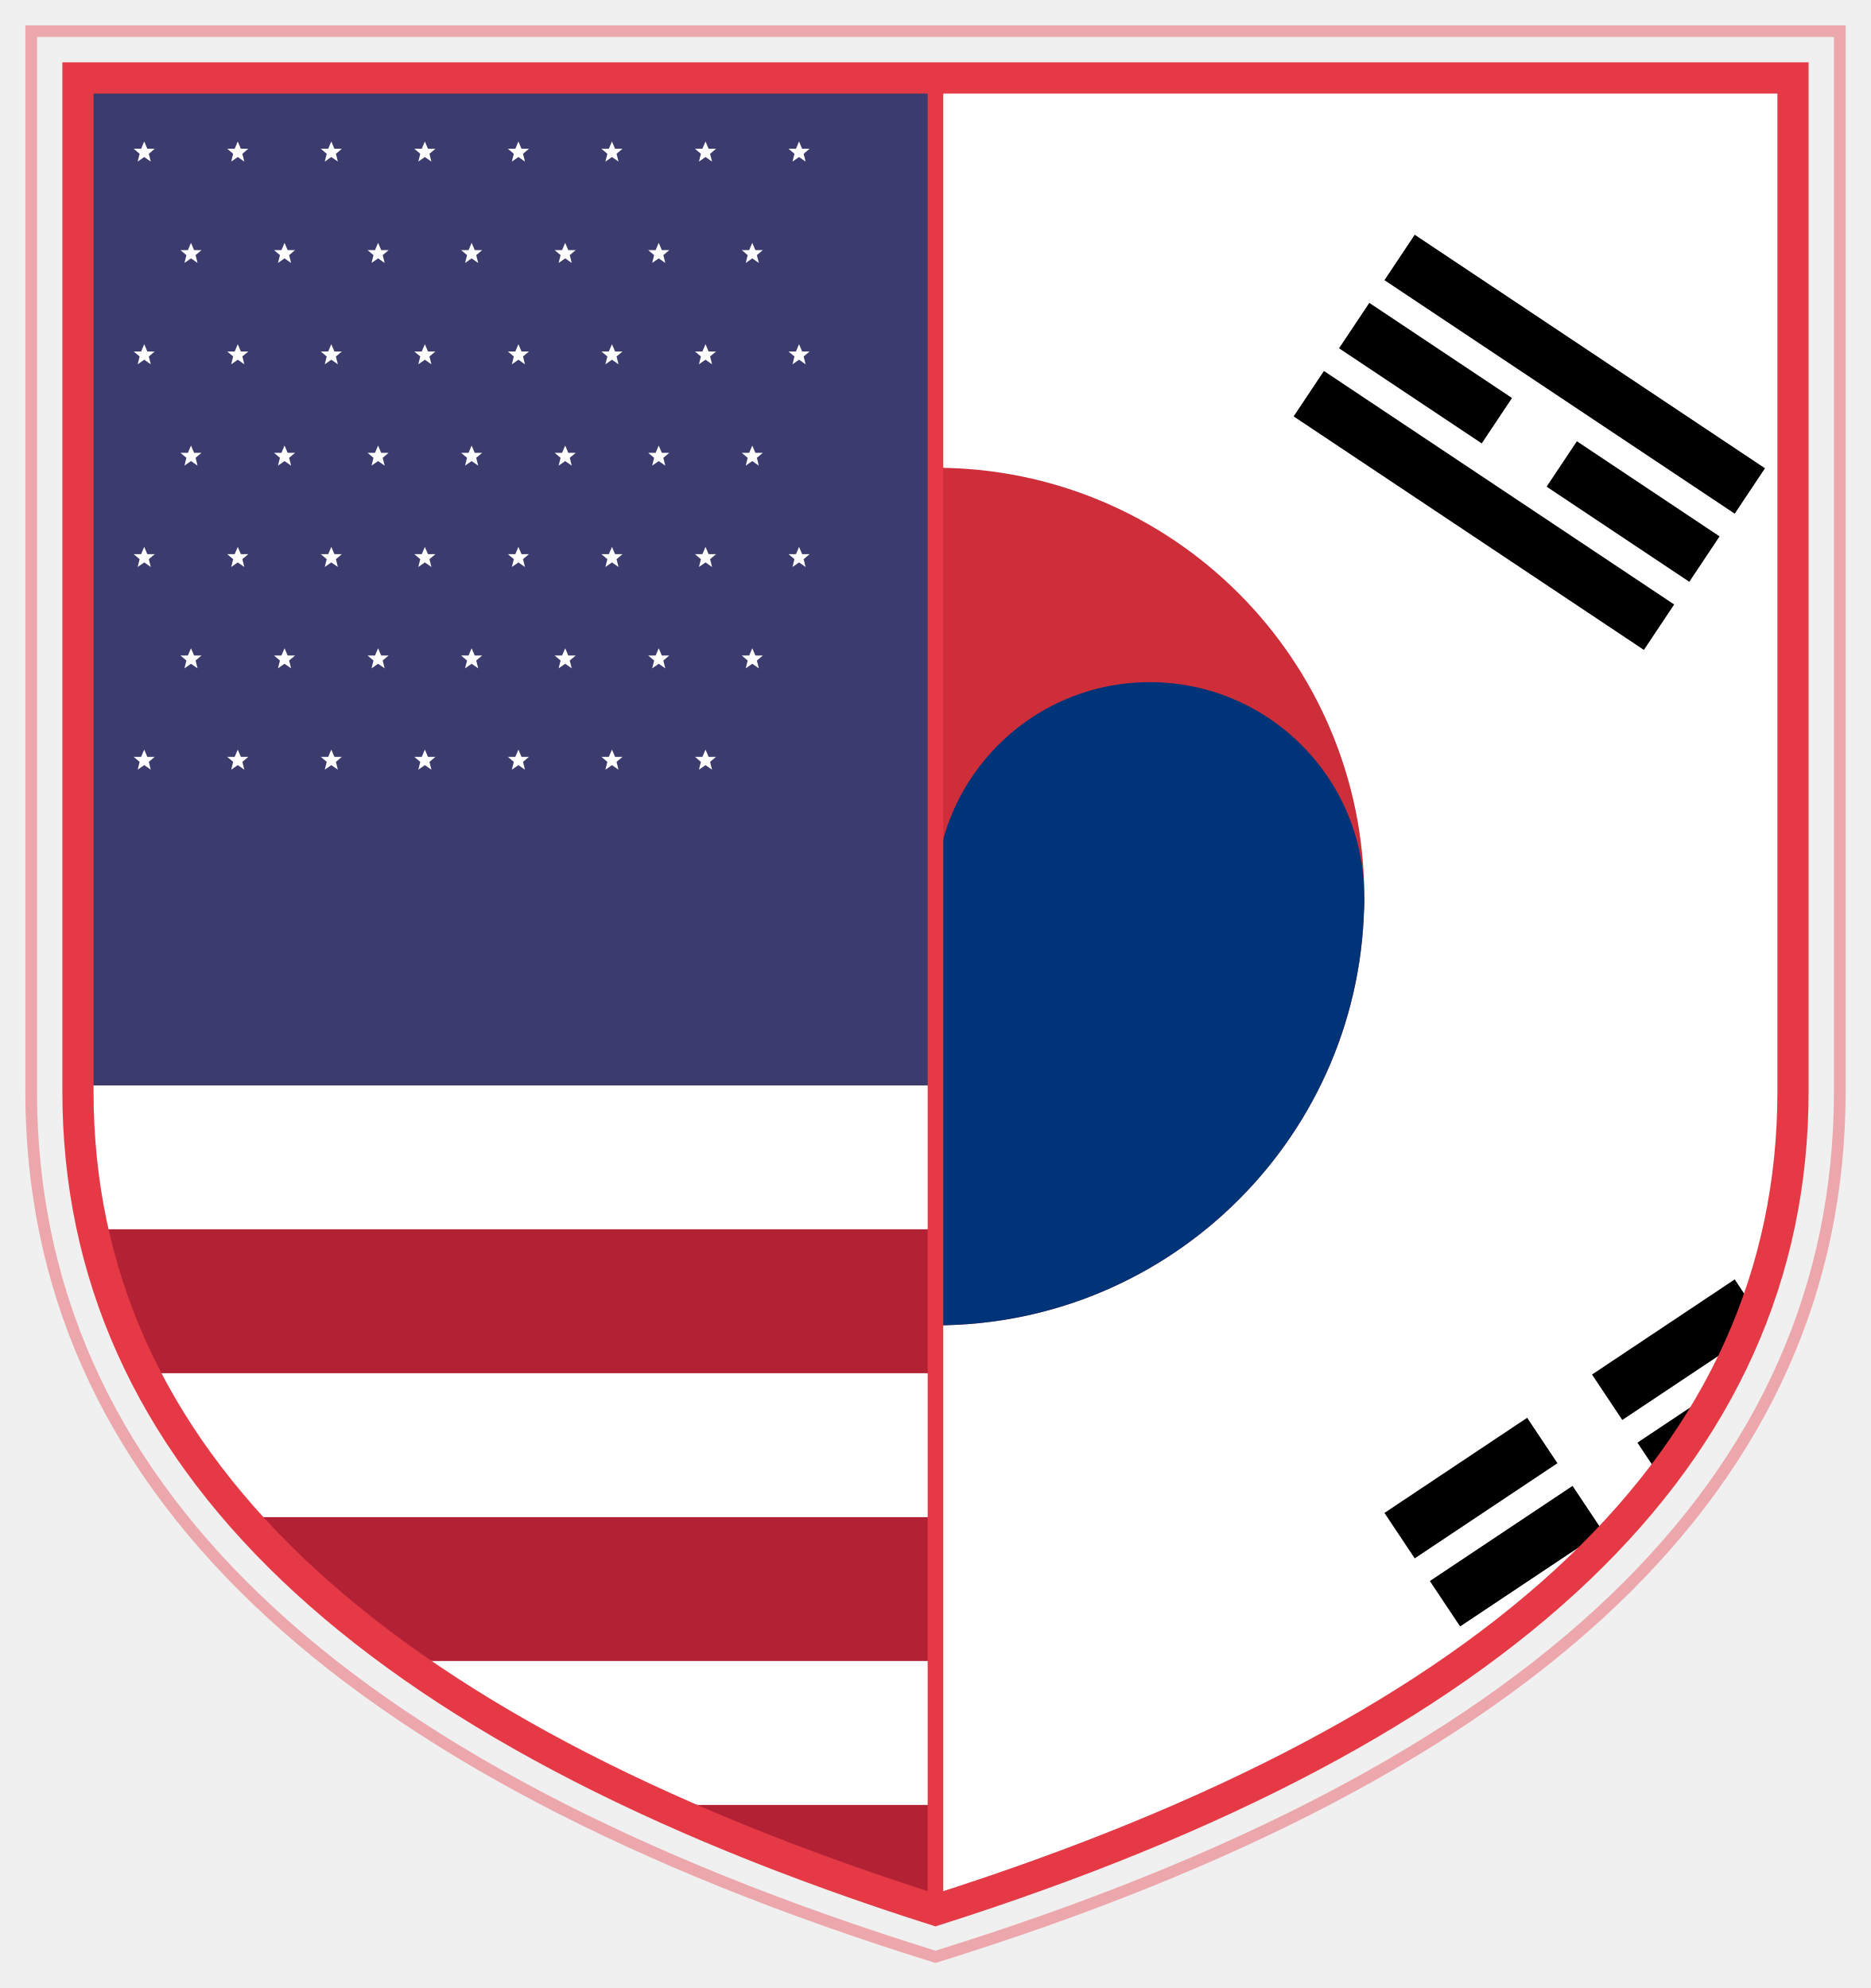
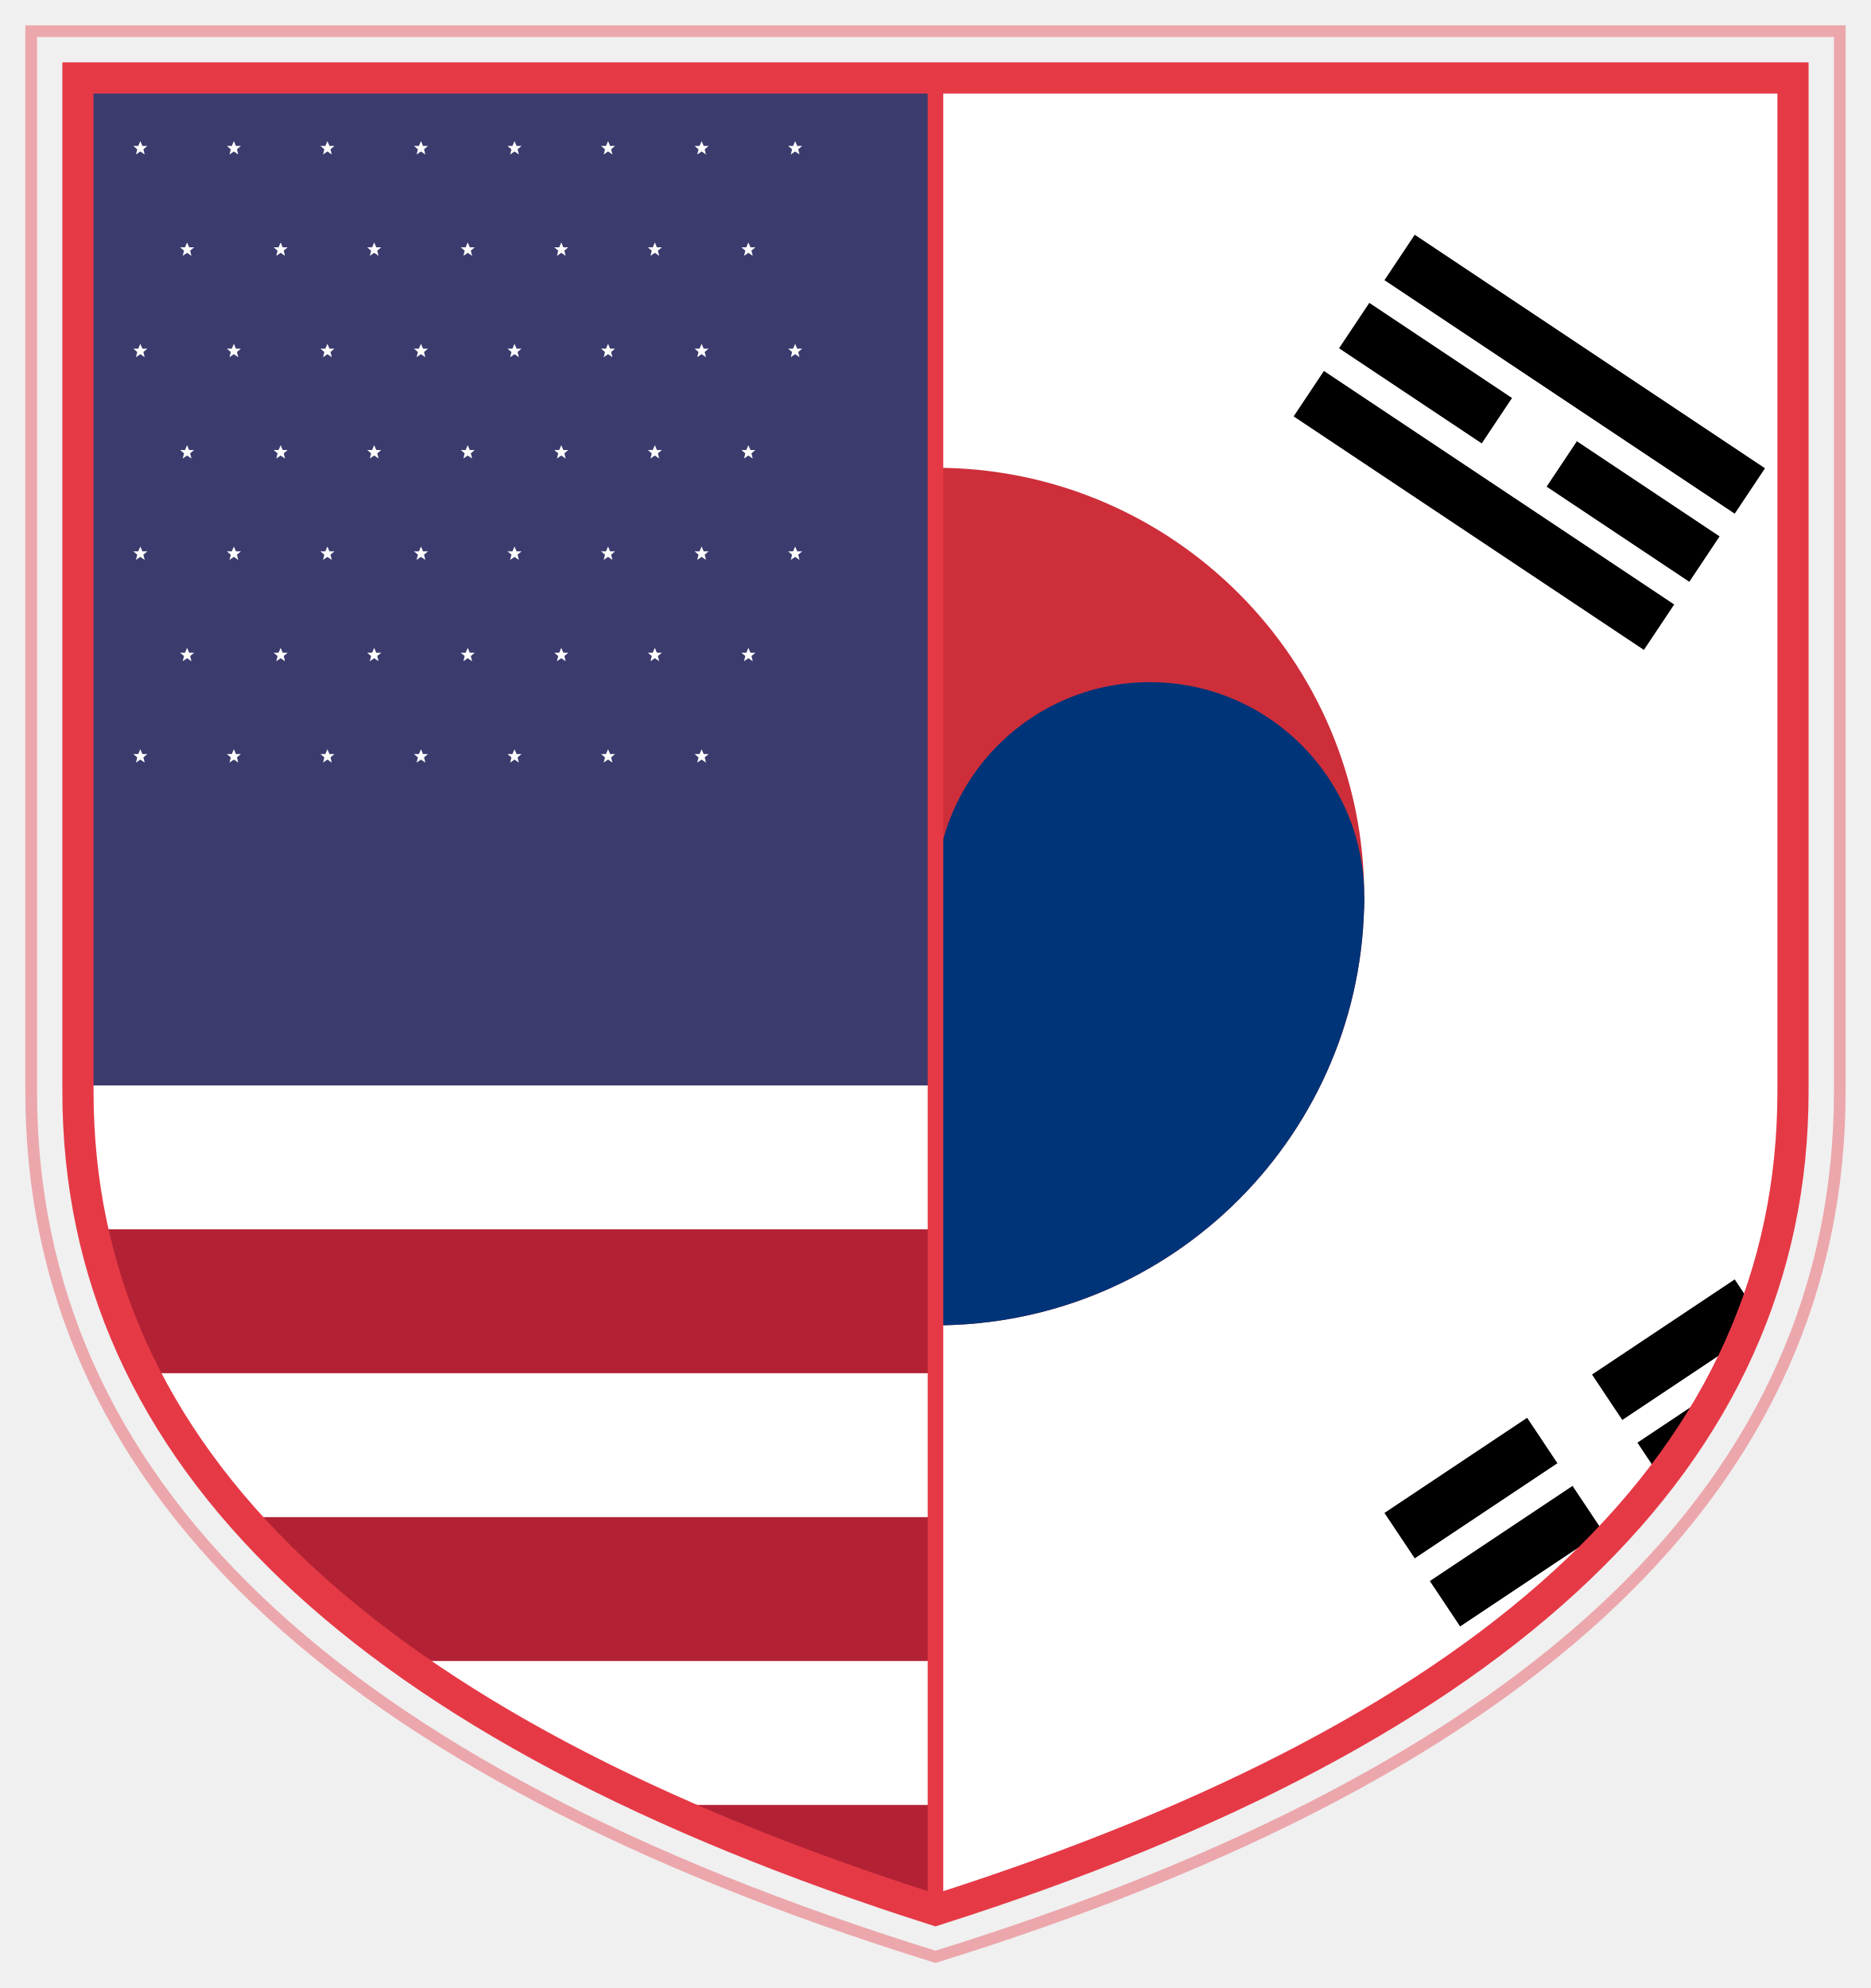
<svg xmlns="http://www.w3.org/2000/svg" viewBox="80 120 240 255">
  <defs>
    <symbol id="star5tr" viewBox="-10 -10 20 20" overflow="visible">
      <polygon points="0,-9 2.65,-2.78 9,-2.78 3.93,1.5 5.6,8.18 0,4.27 -5.6,8.18 -3.93,1.5 -9,-2.78 -2.65,-2.78" fill="#FFFFFF" />
    </symbol>
    <clipPath id="shieldClipTr">
      <path d="M 90,130 L 310,130 L 310,260 Q 310,330 200,365 Q 90,330 90,260 Z" />
    </clipPath>
    <clipPath id="rightHalfClipTr">
      <rect x="200" y="130" width="110" height="240" />
    </clipPath>
  </defs>
  <path d="M 84,124 L 316,124 L 316,260 Q 316,335 200,371 Q 84,335 84,260 Z" fill="none" stroke="#E63946" stroke-width="1.5" opacity="0.4" />
  <g clip-path="url(#shieldClipTr)">
    <rect x="90" y="130" width="110" height="240" fill="#FFFFFF" />
    <rect x="90" y="130" width="110" height="18.46" fill="#B22234" />
    <rect x="90" y="166.92" width="110" height="18.46" fill="#B22234" />
    <rect x="90" y="203.84" width="110" height="18.46" fill="#B22234" />
    <rect x="90" y="240.76" width="110" height="18.46" fill="#B22234" />
    <rect x="90" y="277.68" width="110" height="18.46" fill="#B22234" />
    <rect x="90" y="314.6" width="110" height="18.46" fill="#B22234" />
    <rect x="90" y="351.52" width="110" height="18.46" fill="#B22234" />
    <rect x="90" y="130" width="110" height="129.22" fill="#3C3B6E" />
-     <use href="#star5tr" x="97" y="138" width="3" height="3" />
-     <use href="#star5tr" x="109" y="138" width="3" height="3" />
-     <use href="#star5tr" x="121" y="138" width="3" height="3" />
-     <use href="#star5tr" x="133" y="138" width="3" height="3" />
-     <use href="#star5tr" x="145" y="138" width="3" height="3" />
-     <use href="#star5tr" x="157" y="138" width="3" height="3" />
-     <use href="#star5tr" x="169" y="138" width="3" height="3" />
-     <use href="#star5tr" x="181" y="138" width="3" height="3" />
-     <use href="#star5tr" x="103" y="151" width="3" height="3" />
-     <use href="#star5tr" x="115" y="151" width="3" height="3" />
-     <use href="#star5tr" x="127" y="151" width="3" height="3" />
-     <use href="#star5tr" x="139" y="151" width="3" height="3" />
-     <use href="#star5tr" x="151" y="151" width="3" height="3" />
-     <use href="#star5tr" x="163" y="151" width="3" height="3" />
-     <use href="#star5tr" x="175" y="151" width="3" height="3" />
-     <use href="#star5tr" x="97" y="164" width="3" height="3" />
-     <use href="#star5tr" x="109" y="164" width="3" height="3" />
-     <use href="#star5tr" x="121" y="164" width="3" height="3" />
-     <use href="#star5tr" x="133" y="164" width="3" height="3" />
-     <use href="#star5tr" x="145" y="164" width="3" height="3" />
-     <use href="#star5tr" x="157" y="164" width="3" height="3" />
-     <use href="#star5tr" x="169" y="164" width="3" height="3" />
-     <use href="#star5tr" x="181" y="164" width="3" height="3" />
-     <use href="#star5tr" x="103" y="177" width="3" height="3" />
-     <use href="#star5tr" x="115" y="177" width="3" height="3" />
-     <use href="#star5tr" x="127" y="177" width="3" height="3" />
-     <use href="#star5tr" x="139" y="177" width="3" height="3" />
-     <use href="#star5tr" x="151" y="177" width="3" height="3" />
-     <use href="#star5tr" x="163" y="177" width="3" height="3" />
-     <use href="#star5tr" x="175" y="177" width="3" height="3" />
-     <use href="#star5tr" x="97" y="190" width="3" height="3" />
-     <use href="#star5tr" x="109" y="190" width="3" height="3" />
-     <use href="#star5tr" x="121" y="190" width="3" height="3" />
-     <use href="#star5tr" x="133" y="190" width="3" height="3" />
-     <use href="#star5tr" x="145" y="190" width="3" height="3" />
-     <use href="#star5tr" x="157" y="190" width="3" height="3" />
-     <use href="#star5tr" x="169" y="190" width="3" height="3" />
-     <use href="#star5tr" x="181" y="190" width="3" height="3" />
-     <use href="#star5tr" x="103" y="203" width="3" height="3" />
-     <use href="#star5tr" x="115" y="203" width="3" height="3" />
-     <use href="#star5tr" x="127" y="203" width="3" height="3" />
-     <use href="#star5tr" x="139" y="203" width="3" height="3" />
-     <use href="#star5tr" x="151" y="203" width="3" height="3" />
-     <use href="#star5tr" x="163" y="203" width="3" height="3" />
-     <use href="#star5tr" x="175" y="203" width="3" height="3" />
-     <use href="#star5tr" x="97" y="216" width="3" height="3" />
-     <use href="#star5tr" x="109" y="216" width="3" height="3" />
-     <use href="#star5tr" x="121" y="216" width="3" height="3" />
-     <use href="#star5tr" x="133" y="216" width="3" height="3" />
-     <use href="#star5tr" x="145" y="216" width="3" height="3" />
-     <use href="#star5tr" x="157" y="216" width="3" height="3" />
-     <use href="#star5tr" x="169" y="216" width="3" height="3" />
+     <use href="#star5tr" x="97" y="138" width="2" height="2" />
+     <use href="#star5tr" x="109" y="138" width="2" height="2" />
+     <use href="#star5tr" x="121" y="138" width="2" height="2" />
+     <use href="#star5tr" x="133" y="138" width="2" height="2" />
+     <use href="#star5tr" x="145" y="138" width="2" height="2" />
+     <use href="#star5tr" x="157" y="138" width="2" height="2" />
+     <use href="#star5tr" x="169" y="138" width="2" height="2" />
+     <use href="#star5tr" x="181" y="138" width="2" height="2" />
+     <use href="#star5tr" x="103" y="151" width="2" height="2" />
+     <use href="#star5tr" x="115" y="151" width="2" height="2" />
+     <use href="#star5tr" x="127" y="151" width="2" height="2" />
+     <use href="#star5tr" x="139" y="151" width="2" height="2" />
+     <use href="#star5tr" x="151" y="151" width="2" height="2" />
+     <use href="#star5tr" x="163" y="151" width="2" height="2" />
+     <use href="#star5tr" x="175" y="151" width="2" height="2" />
+     <use href="#star5tr" x="97" y="164" width="2" height="2" />
+     <use href="#star5tr" x="109" y="164" width="2" height="2" />
+     <use href="#star5tr" x="121" y="164" width="2" height="2" />
+     <use href="#star5tr" x="133" y="164" width="2" height="2" />
+     <use href="#star5tr" x="145" y="164" width="2" height="2" />
+     <use href="#star5tr" x="157" y="164" width="2" height="2" />
+     <use href="#star5tr" x="169" y="164" width="2" height="2" />
+     <use href="#star5tr" x="181" y="164" width="2" height="2" />
+     <use href="#star5tr" x="103" y="177" width="2" height="2" />
+     <use href="#star5tr" x="115" y="177" width="2" height="2" />
+     <use href="#star5tr" x="127" y="177" width="2" height="2" />
+     <use href="#star5tr" x="139" y="177" width="2" height="2" />
+     <use href="#star5tr" x="151" y="177" width="2" height="2" />
+     <use href="#star5tr" x="163" y="177" width="2" height="2" />
+     <use href="#star5tr" x="175" y="177" width="2" height="2" />
+     <use href="#star5tr" x="97" y="190" width="2" height="2" />
+     <use href="#star5tr" x="109" y="190" width="2" height="2" />
+     <use href="#star5tr" x="121" y="190" width="2" height="2" />
+     <use href="#star5tr" x="133" y="190" width="2" height="2" />
+     <use href="#star5tr" x="145" y="190" width="2" height="2" />
+     <use href="#star5tr" x="157" y="190" width="2" height="2" />
+     <use href="#star5tr" x="169" y="190" width="2" height="2" />
+     <use href="#star5tr" x="181" y="190" width="2" height="2" />
+     <use href="#star5tr" x="103" y="203" width="2" height="2" />
+     <use href="#star5tr" x="115" y="203" width="2" height="2" />
+     <use href="#star5tr" x="127" y="203" width="2" height="2" />
+     <use href="#star5tr" x="139" y="203" width="2" height="2" />
+     <use href="#star5tr" x="151" y="203" width="2" height="2" />
+     <use href="#star5tr" x="163" y="203" width="2" height="2" />
+     <use href="#star5tr" x="175" y="203" width="2" height="2" />
+     <use href="#star5tr" x="97" y="216" width="2" height="2" />
+     <use href="#star5tr" x="109" y="216" width="2" height="2" />
+     <use href="#star5tr" x="121" y="216" width="2" height="2" />
+     <use href="#star5tr" x="133" y="216" width="2" height="2" />
+     <use href="#star5tr" x="145" y="216" width="2" height="2" />
+     <use href="#star5tr" x="157" y="216" width="2" height="2" />
+     <use href="#star5tr" x="169" y="216" width="2" height="2" />
    <rect x="200" y="130" width="110" height="240" fill="#FFFFFF" />
    <g clip-path="url(#rightHalfClipTr)">
      <circle cx="200" cy="235" r="55" fill="#CD2E3A" />
      <path d="M 145,235 A 55,55 0 0,0 255,235 Z" fill="#003478" />
      <circle cx="172.5" cy="235" r="27.5" fill="#CD2E3A" />
      <circle cx="227.5" cy="235" r="27.5" fill="#003478" />
      <g fill="#000000">
        <g transform="translate(118, 168) rotate(-33.69)">
          <rect x="-27" y="-3.5" width="54" height="7" />
          <rect x="-27" y="7" width="54" height="7" />
          <rect x="-27" y="17.5" width="54" height="7" />
        </g>
        <g transform="translate(282, 168) rotate(33.69)">
          <rect x="-27" y="-3.5" width="54" height="7" />
          <rect x="-27" y="7" width="22" height="7" />
          <rect x="5" y="7" width="22" height="7" />
          <rect x="-27" y="17.5" width="54" height="7" />
        </g>
        <g transform="translate(118, 302) rotate(33.69)">
          <rect x="-27" y="-3.5" width="22" height="7" />
          <rect x="5" y="-3.5" width="22" height="7" />
          <rect x="-27" y="7" width="54" height="7" />
          <rect x="-27" y="17.5" width="22" height="7" />
          <rect x="5" y="17.5" width="22" height="7" />
        </g>
        <g transform="translate(282, 302) rotate(-33.69)">
          <rect x="-27" y="-3.5" width="22" height="7" />
          <rect x="5" y="-3.5" width="22" height="7" />
          <rect x="-27" y="7" width="22" height="7" />
          <rect x="5" y="7" width="22" height="7" />
          <rect x="-27" y="17.5" width="22" height="7" />
          <rect x="5" y="17.5" width="22" height="7" />
        </g>
      </g>
    </g>
  </g>
  <path d="M 90,130 L 310,130 L 310,260 Q 310,330 200,365 Q 90,330 90,260 Z" fill="none" stroke="#E63946" stroke-width="4" />
  <line x1="200" y1="130" x2="200" y2="365" stroke="#E63946" stroke-width="2" />
</svg>
